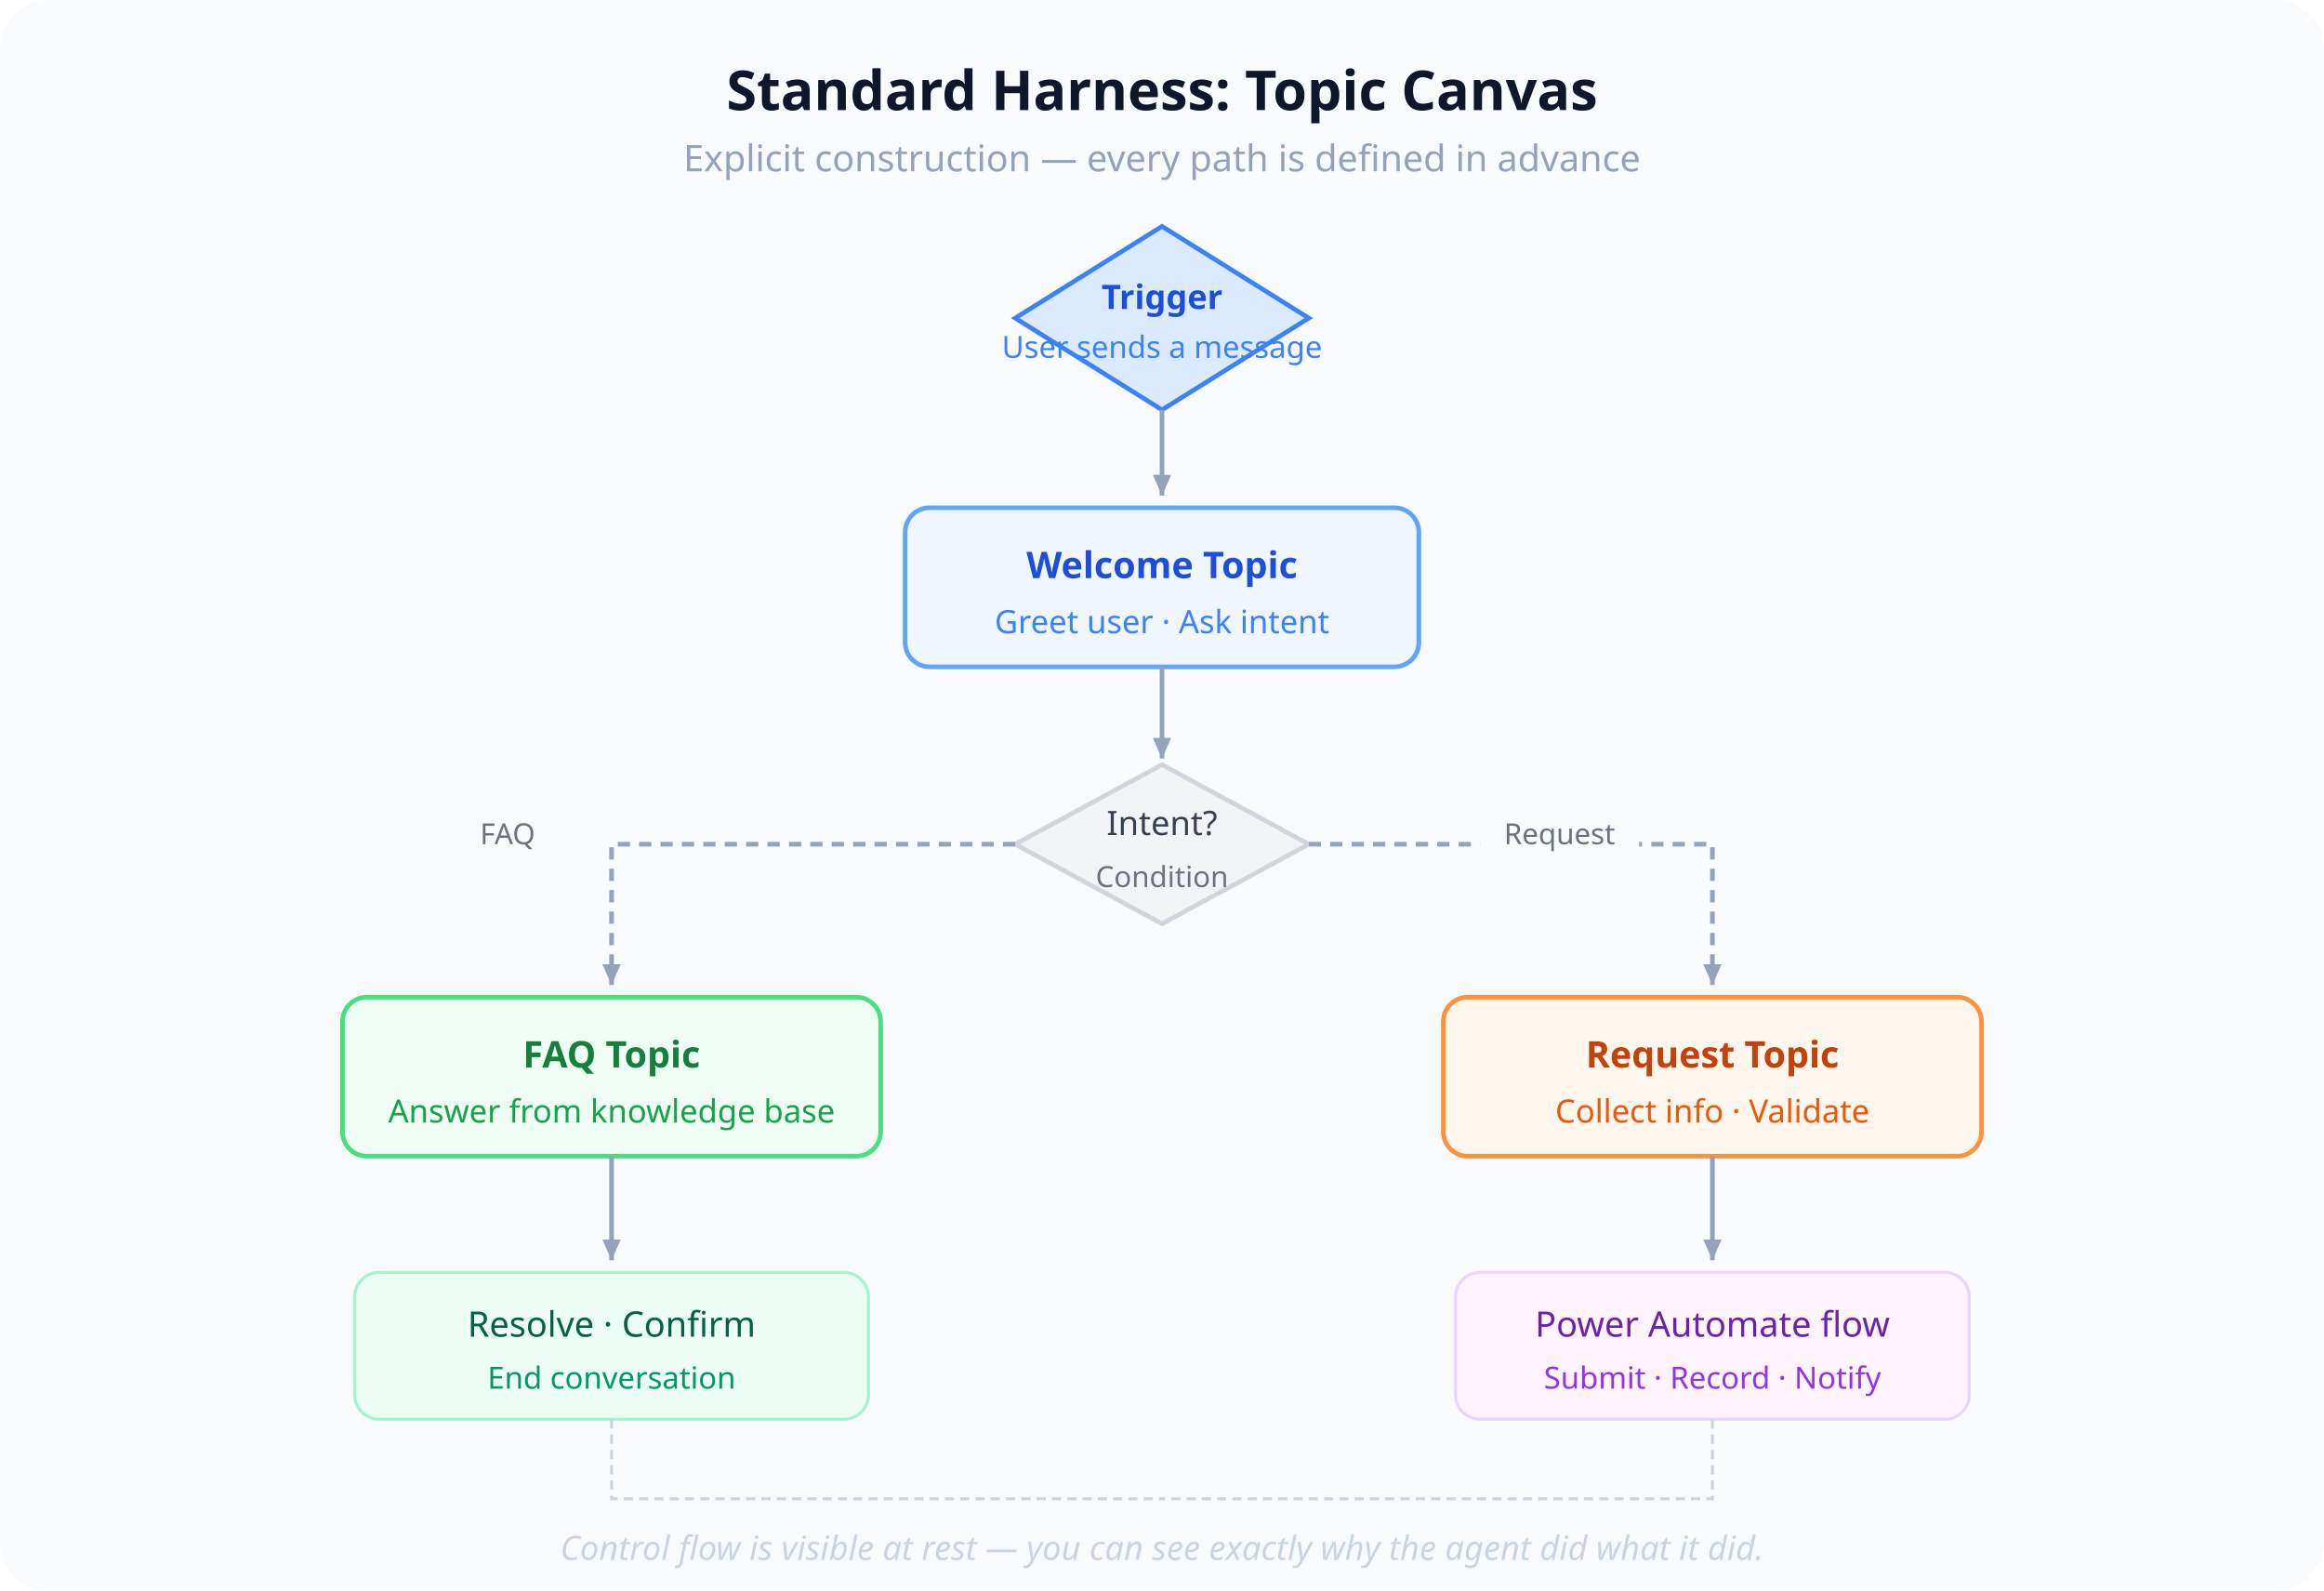
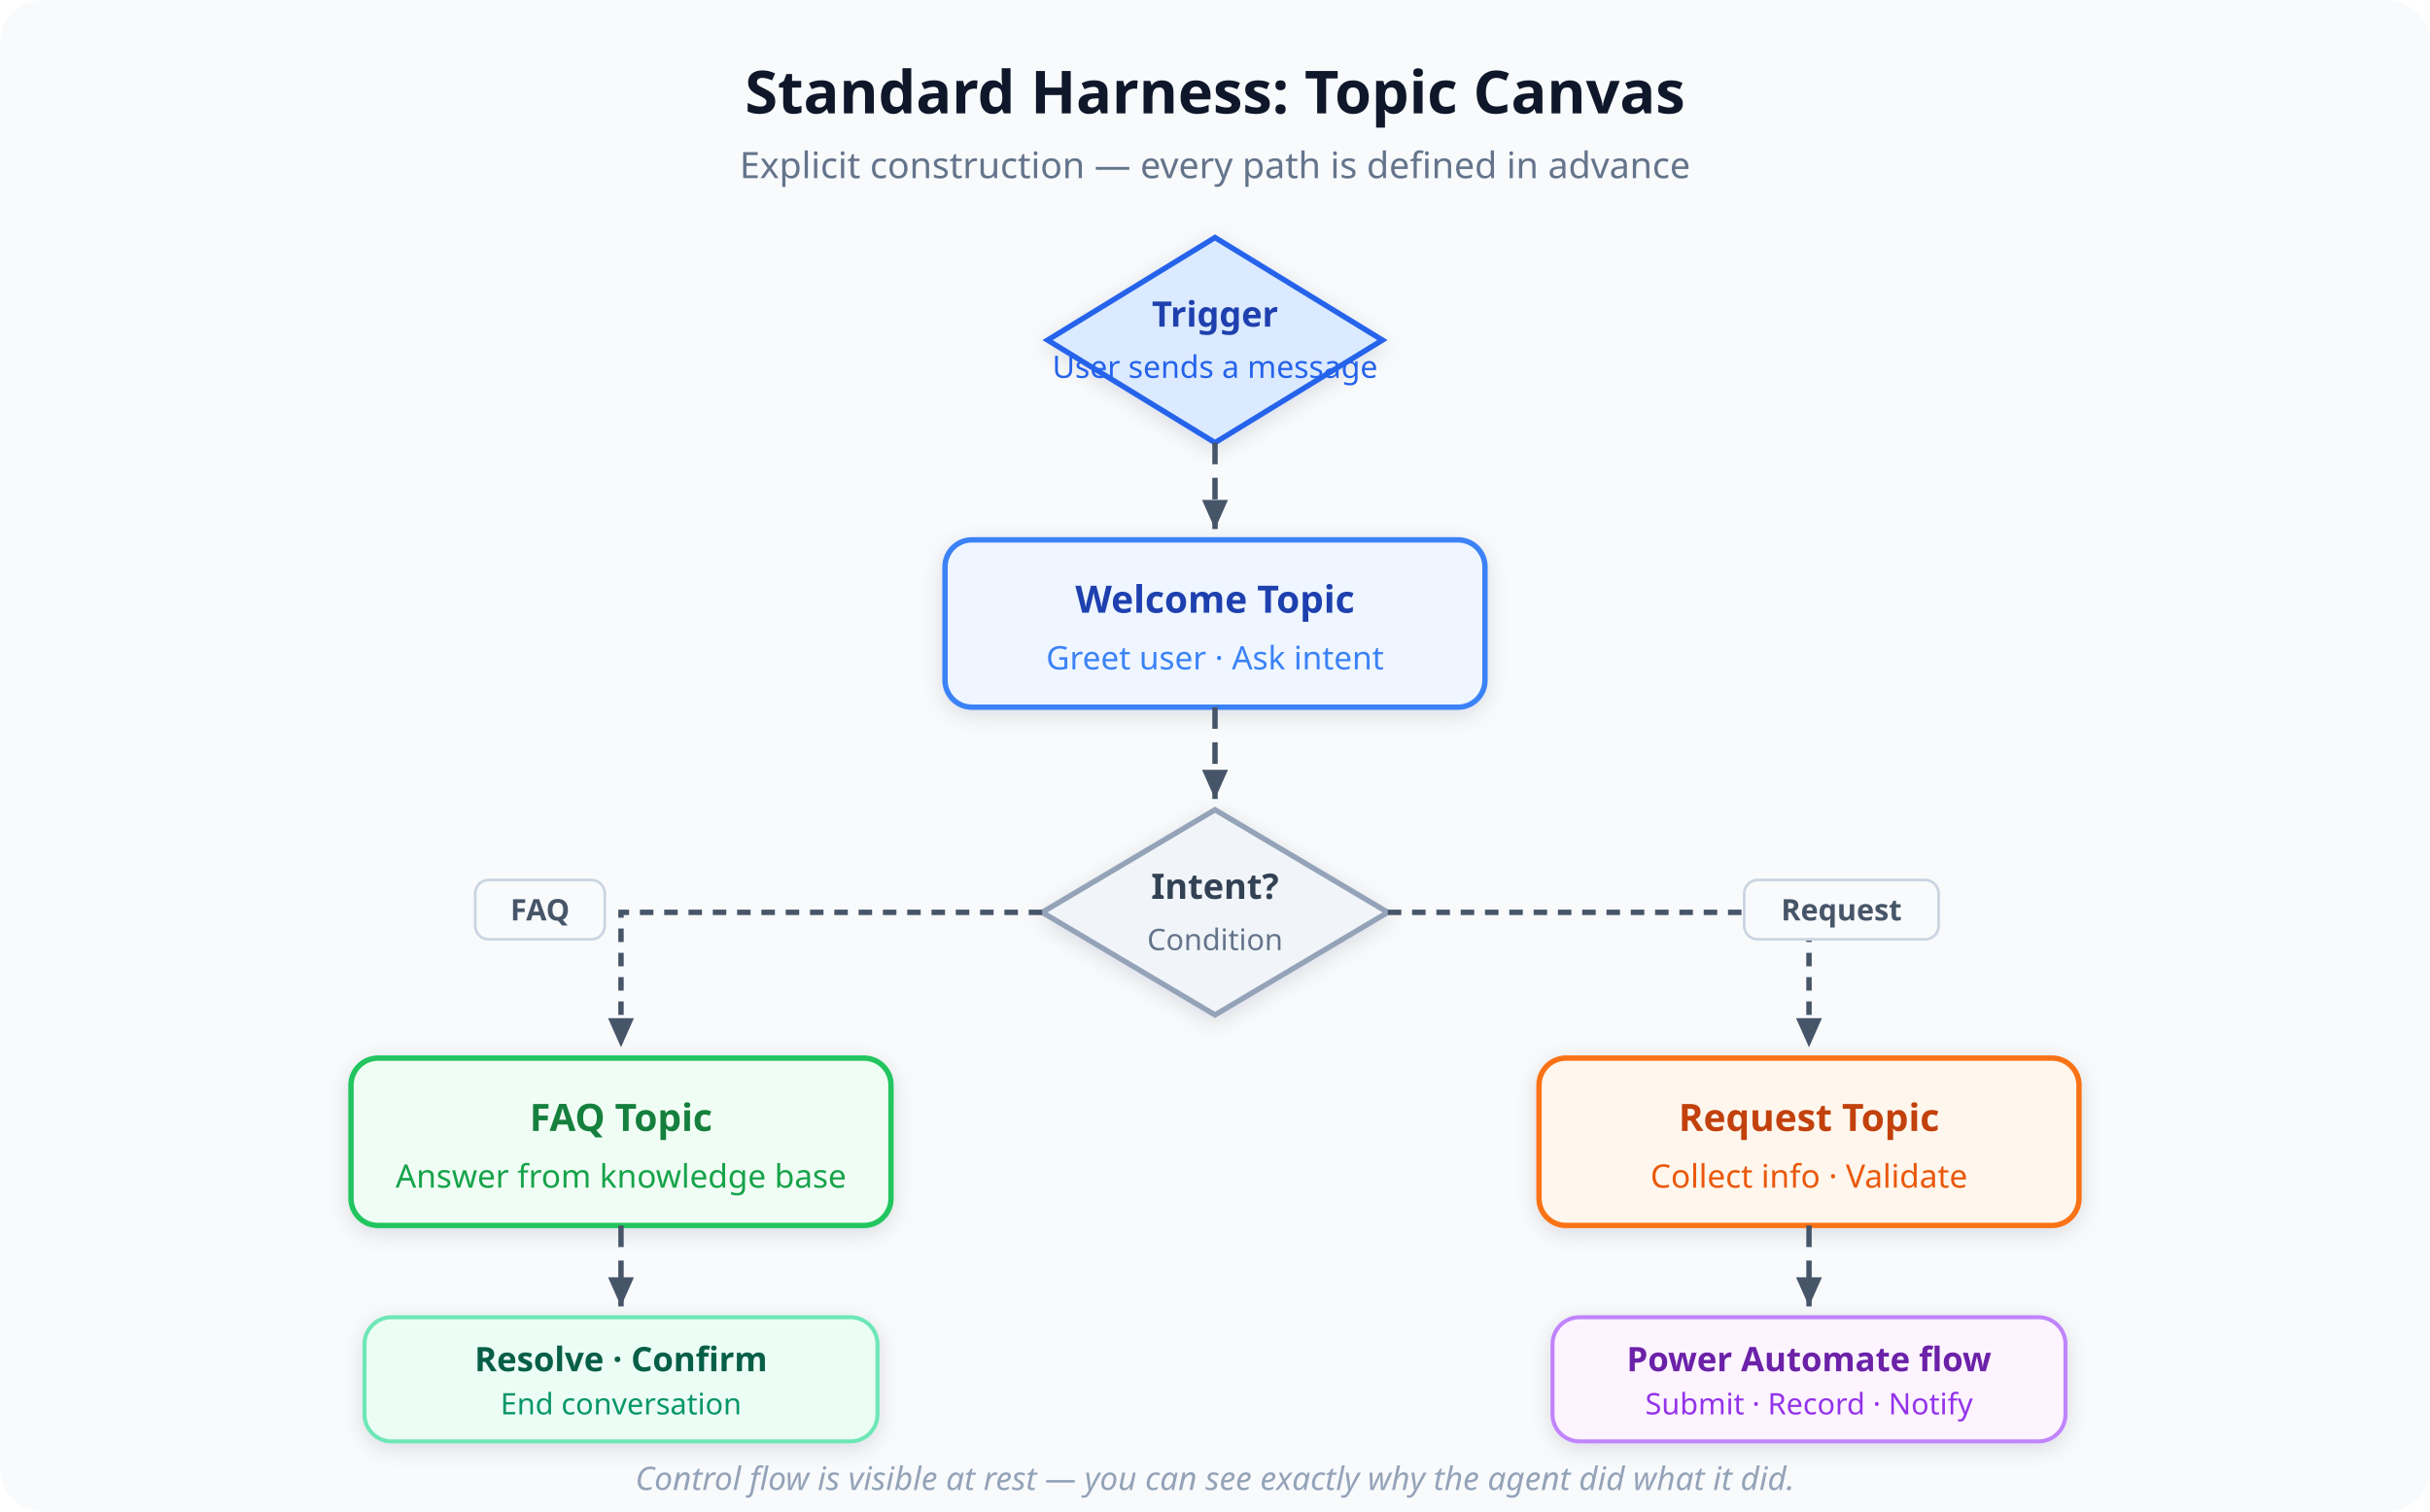
- <svg xmlns="http://www.w3.org/2000/svg" viewBox="0 0 760 520" font-family="'Segoe UI', system-ui, -apple-system, sans-serif">
+ <svg xmlns="http://www.w3.org/2000/svg" viewBox="0 0 900 560" font-family="'Segoe UI', system-ui, -apple-system, sans-serif">
  <defs>
-     <marker id="arr" viewBox="0 0 10 10" refX="9" refY="5" markerWidth="5" markerHeight="5" orient="auto">
-       <path d="M 0 1 L 9 5 L 0 9 z" fill="#94A3B8" />
+     <marker id="arr" viewBox="0 0 10 10" refX="9" refY="5" markerWidth="6" markerHeight="6" orient="auto">
+       <path d="M 0 1 L 9 5 L 0 9 z" fill="#475569" />
    </marker>
-     <marker id="arr-dashed" viewBox="0 0 10 10" refX="9" refY="5" markerWidth="5" markerHeight="5" orient="auto">
-       <path d="M 0 1 L 9 5 L 0 9 z" fill="#94A3B8" />
-     </marker>
+     <style>
+       .flow {
+         stroke-dasharray: 8 5;
+         animation: dashmove 1.2s linear infinite;
+       }
+       .flow-slow {
+         stroke-dasharray: 5 4;
+         animation: dashmove 2.4s linear infinite;
+       }
+       @keyframes dashmove {
+         to { stroke-dashoffset: -13; }
+       }
+       .node {
+         filter: drop-shadow(0 2px 4px rgba(15, 23, 42, 0.12));
+       }
+     </style>
  </defs>
-   <rect width="760" height="520" fill="#F8FAFC" rx="16" />
-   <text x="380" y="36" text-anchor="middle" font-size="18" font-weight="700" fill="#0F172A">Standard Harness: Topic Canvas</text>
-   <text x="380" y="56" text-anchor="middle" font-size="12" fill="#94A3B8">Explicit construction — every path is defined in advance</text>
-   <polygon points="380,74 428,104 380,134 332,104" fill="#DBEAFE" stroke="#3B82F6" stroke-width="1.5" />
-   <text x="380" y="101" text-anchor="middle" font-size="11" font-weight="600" fill="#1D4ED8">Trigger</text>
-   <text x="380" y="117" text-anchor="middle" font-size="10" fill="#3B82F6">User sends a message</text>
-   <line x1="380" y1="134" x2="380" y2="162" stroke="#94A3B8" stroke-width="1.5" marker-end="url(#arr)" />
-   <rect x="296" y="166" width="168" height="52" rx="8" fill="#EFF6FF" stroke="#60A5FA" stroke-width="1.5" />
-   <text x="380" y="189" text-anchor="middle" font-size="12" font-weight="600" fill="#1D4ED8">Welcome Topic</text>
-   <text x="380" y="207" text-anchor="middle" font-size="10.5" fill="#3B82F6">Greet user · Ask intent</text>
-   <line x1="380" y1="218" x2="380" y2="248" stroke="#94A3B8" stroke-width="1.5" marker-end="url(#arr)" />
-   <polygon points="380,250 428,276 380,302 332,276" fill="#F3F4F6" stroke="#D1D5DB" stroke-width="1.5" />
-   <text x="380" y="273" text-anchor="middle" font-size="11" fill="#374151">Intent?</text>
-   <text x="380" y="290" text-anchor="middle" font-size="9.5" fill="#6B7280">Condition</text>
-   <path d="M 332 276 L 200 276 L 200 322" stroke="#94A3B8" stroke-width="1.5" stroke-dasharray="4 3" fill="none" marker-end="url(#arr)" />
-   <rect x="148" y="264" width="36" height="16" rx="3" fill="#F8FAFC" />
-   <text x="166" y="276" text-anchor="middle" font-size="9.5" fill="#6B7280">FAQ</text>
-   <path d="M 428 276 L 560 276 L 560 322" stroke="#94A3B8" stroke-width="1.5" stroke-dasharray="4 3" fill="none" marker-end="url(#arr)" />
-   <rect x="484" y="264" width="52" height="16" rx="3" fill="#F8FAFC" />
-   <text x="510" y="276" text-anchor="middle" font-size="9.5" fill="#6B7280">Request</text>
-   <rect x="112" y="326" width="176" height="52" rx="8" fill="#F0FDF4" stroke="#4ADE80" stroke-width="1.5" />
-   <text x="200" y="349" text-anchor="middle" font-size="12" font-weight="600" fill="#15803D">FAQ Topic</text>
-   <text x="200" y="367" text-anchor="middle" font-size="10.5" fill="#16A34A">Answer from knowledge base</text>
-   <rect x="472" y="326" width="176" height="52" rx="8" fill="#FFF7ED" stroke="#FB923C" stroke-width="1.5" />
-   <text x="560" y="349" text-anchor="middle" font-size="12" font-weight="600" fill="#C2410C">Request Topic</text>
-   <text x="560" y="367" text-anchor="middle" font-size="10.5" fill="#EA580C">Collect info · Validate</text>
-   <line x1="200" y1="378" x2="200" y2="412" stroke="#94A3B8" stroke-width="1.5" marker-end="url(#arr)" />
-   <line x1="560" y1="378" x2="560" y2="412" stroke="#94A3B8" stroke-width="1.5" marker-end="url(#arr)" />
-   <rect x="116" y="416" width="168" height="48" rx="8" fill="#ECFDF5" stroke="#A7F3D0" stroke-width="1" />
-   <text x="200" y="437" text-anchor="middle" font-size="11.5" fill="#065F46">Resolve  ·  Confirm</text>
-   <text x="200" y="454" text-anchor="middle" font-size="10" fill="#059669">End conversation</text>
-   <rect x="476" y="416" width="168" height="48" rx="8" fill="#FDF4FF" stroke="#E9D5FF" stroke-width="1" />
-   <text x="560" y="437" text-anchor="middle" font-size="11.5" fill="#6B21A8">Power Automate flow</text>
-   <text x="560" y="454" text-anchor="middle" font-size="10" fill="#9333EA">Submit  ·  Record  ·  Notify</text>
-   <path d="M 200 464 L 200 490 L 380 490" stroke="#CBD5E1" stroke-width="1" stroke-dasharray="3 2" fill="none" />
-   <path d="M 560 464 L 560 490 L 380 490" stroke="#CBD5E1" stroke-width="1" stroke-dasharray="3 2" fill="none" />
-   <text x="380" y="510" text-anchor="middle" font-size="11" fill="#CBD5E1" font-style="italic">Control flow is visible at rest — you can see exactly why the agent did what it did.</text>
+   <rect width="900" height="560" fill="#F8FAFC" rx="16" />
+   <text x="450" y="42" text-anchor="middle" font-size="22" font-weight="700" fill="#0F172A">Standard Harness: Topic Canvas</text>
+   <text x="450" y="66" text-anchor="middle" font-size="13.5" fill="#64748B">Explicit construction — every path is defined in advance</text>
+   <g class="node">
+     <polygon points="450,88 512,126 450,164 388,126" fill="#DBEAFE" stroke="#2563EB" stroke-width="2" />
+   </g>
+   <text x="450" y="121" text-anchor="middle" font-size="13" font-weight="700" fill="#1E40AF">Trigger</text>
+   <text x="450" y="140" text-anchor="middle" font-size="11.5" fill="#2563EB">User sends a message</text>
+   <line class="flow" x1="450" y1="164" x2="450" y2="196" stroke="#475569" stroke-width="2" marker-end="url(#arr)" />
+   <g class="node">
+     <rect x="350" y="200" width="200" height="62" rx="10" fill="#EFF6FF" stroke="#3B82F6" stroke-width="2" />
+   </g>
+   <text x="450" y="227" text-anchor="middle" font-size="14" font-weight="700" fill="#1E40AF">Welcome Topic</text>
+   <text x="450" y="248" text-anchor="middle" font-size="12" fill="#3B82F6">Greet user · Ask intent</text>
+   <line class="flow" x1="450" y1="262" x2="450" y2="296" stroke="#475569" stroke-width="2" marker-end="url(#arr)" />
+   <g class="node">
+     <polygon points="450,300 514,338 450,376 386,338" fill="#F1F5F9" stroke="#94A3B8" stroke-width="2" />
+   </g>
+   <text x="450" y="333" text-anchor="middle" font-size="13" font-weight="600" fill="#334155">Intent?</text>
+   <text x="450" y="352" text-anchor="middle" font-size="11" fill="#64748B">Condition</text>
+   <path class="flow-slow" d="M 386 338 L 230 338 L 230 388" stroke="#475569" stroke-width="2" fill="none" marker-end="url(#arr)" />
+   <rect x="176" y="326" width="48" height="22" rx="5" fill="#F8FAFC" stroke="#CBD5E1" stroke-width="1" />
+   <text x="200" y="341" text-anchor="middle" font-size="11" font-weight="600" fill="#475569">FAQ</text>
+   <path class="flow-slow" d="M 514 338 L 670 338 L 670 388" stroke="#475569" stroke-width="2" fill="none" marker-end="url(#arr)" />
+   <rect x="646" y="326" width="72" height="22" rx="5" fill="#F8FAFC" stroke="#CBD5E1" stroke-width="1" />
+   <text x="682" y="341" text-anchor="middle" font-size="11" font-weight="600" fill="#475569">Request</text>
+   <g class="node">
+     <rect x="130" y="392" width="200" height="62" rx="10" fill="#F0FDF4" stroke="#22C55E" stroke-width="2" />
+   </g>
+   <text x="230" y="419" text-anchor="middle" font-size="14" font-weight="700" fill="#15803D">FAQ Topic</text>
+   <text x="230" y="440" text-anchor="middle" font-size="12" fill="#16A34A">Answer from knowledge base</text>
+   <g class="node">
+     <rect x="570" y="392" width="200" height="62" rx="10" fill="#FFF7ED" stroke="#F97316" stroke-width="2" />
+   </g>
+   <text x="670" y="419" text-anchor="middle" font-size="14" font-weight="700" fill="#C2410C">Request Topic</text>
+   <text x="670" y="440" text-anchor="middle" font-size="12" fill="#EA580C">Collect info · Validate</text>
+   <line class="flow" x1="230" y1="454" x2="230" y2="484" stroke="#475569" stroke-width="2" marker-end="url(#arr)" />
+   <line class="flow" x1="670" y1="454" x2="670" y2="484" stroke="#475569" stroke-width="2" marker-end="url(#arr)" />
+   <g class="node">
+     <rect x="135" y="488" width="190" height="46" rx="10" fill="#ECFDF5" stroke="#6EE7B7" stroke-width="1.5" />
+   </g>
+   <text x="230" y="508" text-anchor="middle" font-size="12.5" font-weight="600" fill="#065F46">Resolve · Confirm</text>
+   <text x="230" y="524" text-anchor="middle" font-size="11" fill="#059669">End conversation</text>
+   <g class="node">
+     <rect x="575" y="488" width="190" height="46" rx="10" fill="#FDF4FF" stroke="#C084FC" stroke-width="1.5" />
+   </g>
+   <text x="670" y="508" text-anchor="middle" font-size="12.5" font-weight="600" fill="#6B21A8">Power Automate flow</text>
+   <text x="670" y="524" text-anchor="middle" font-size="11" fill="#9333EA">Submit · Record · Notify</text>
+   <text x="450" y="552" text-anchor="middle" font-size="12" fill="#94A3B8" font-style="italic">Control flow is visible at rest — you can see exactly why the agent did what it did.</text>
</svg>
